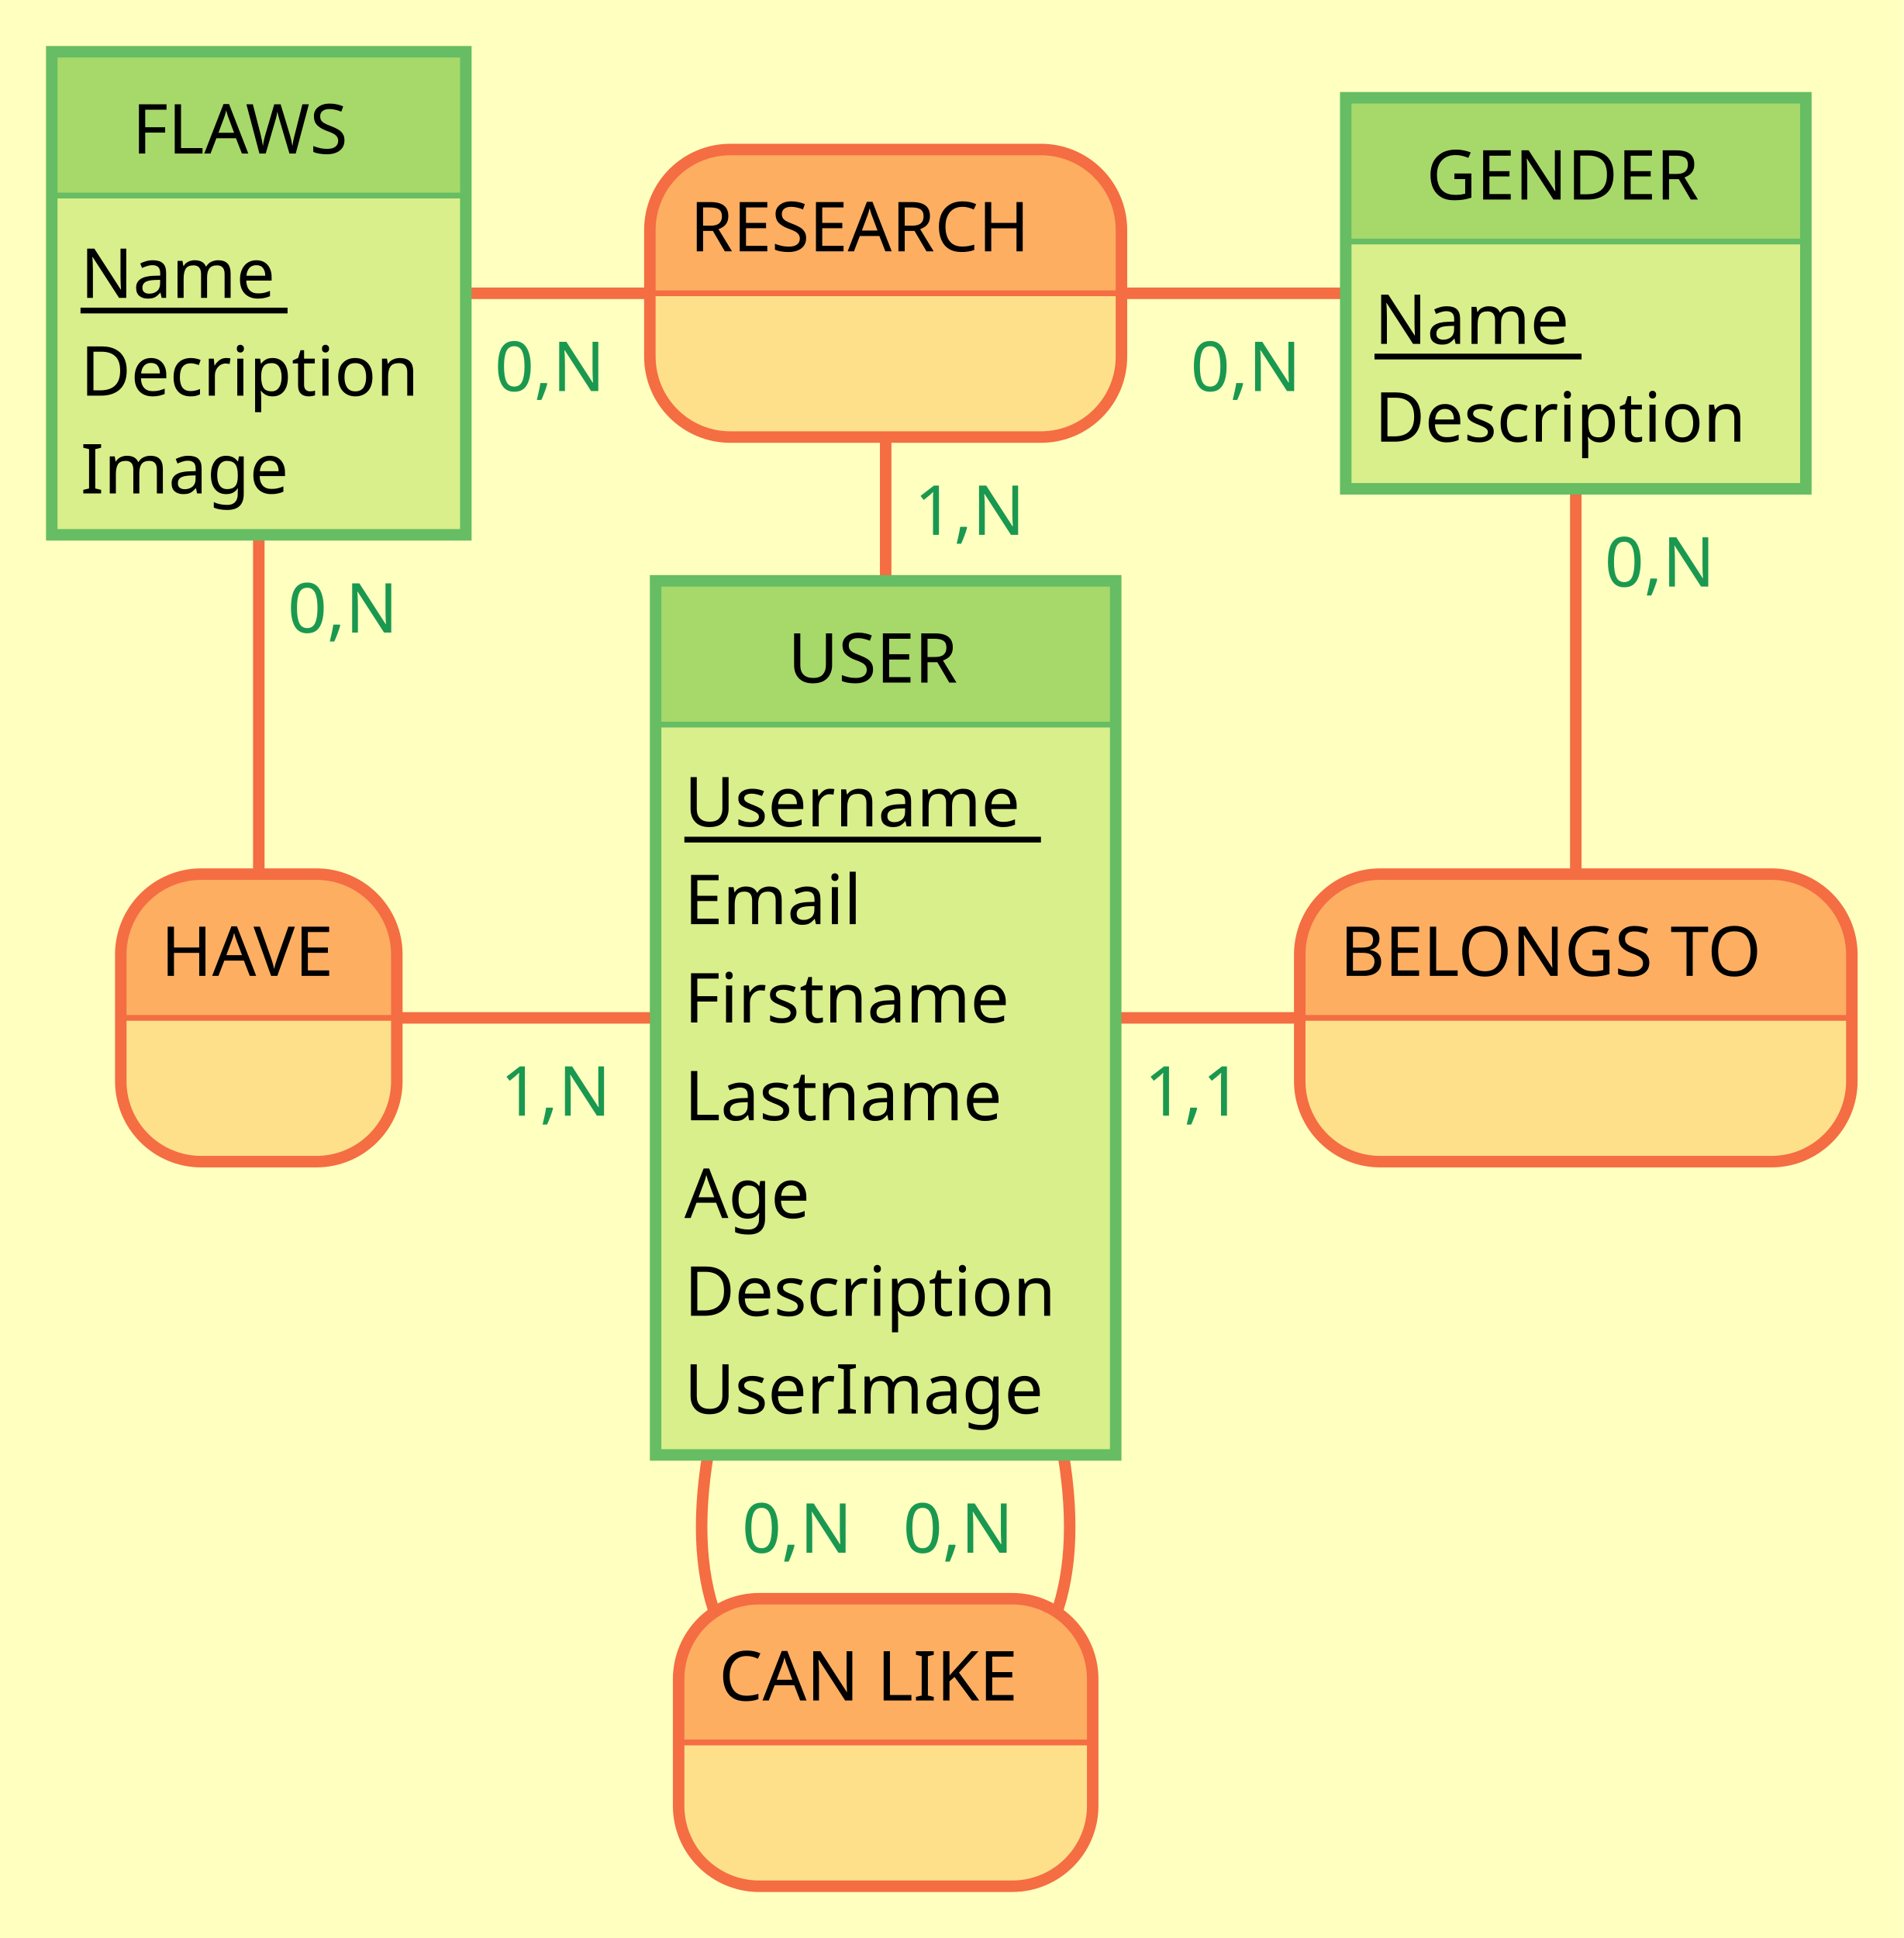
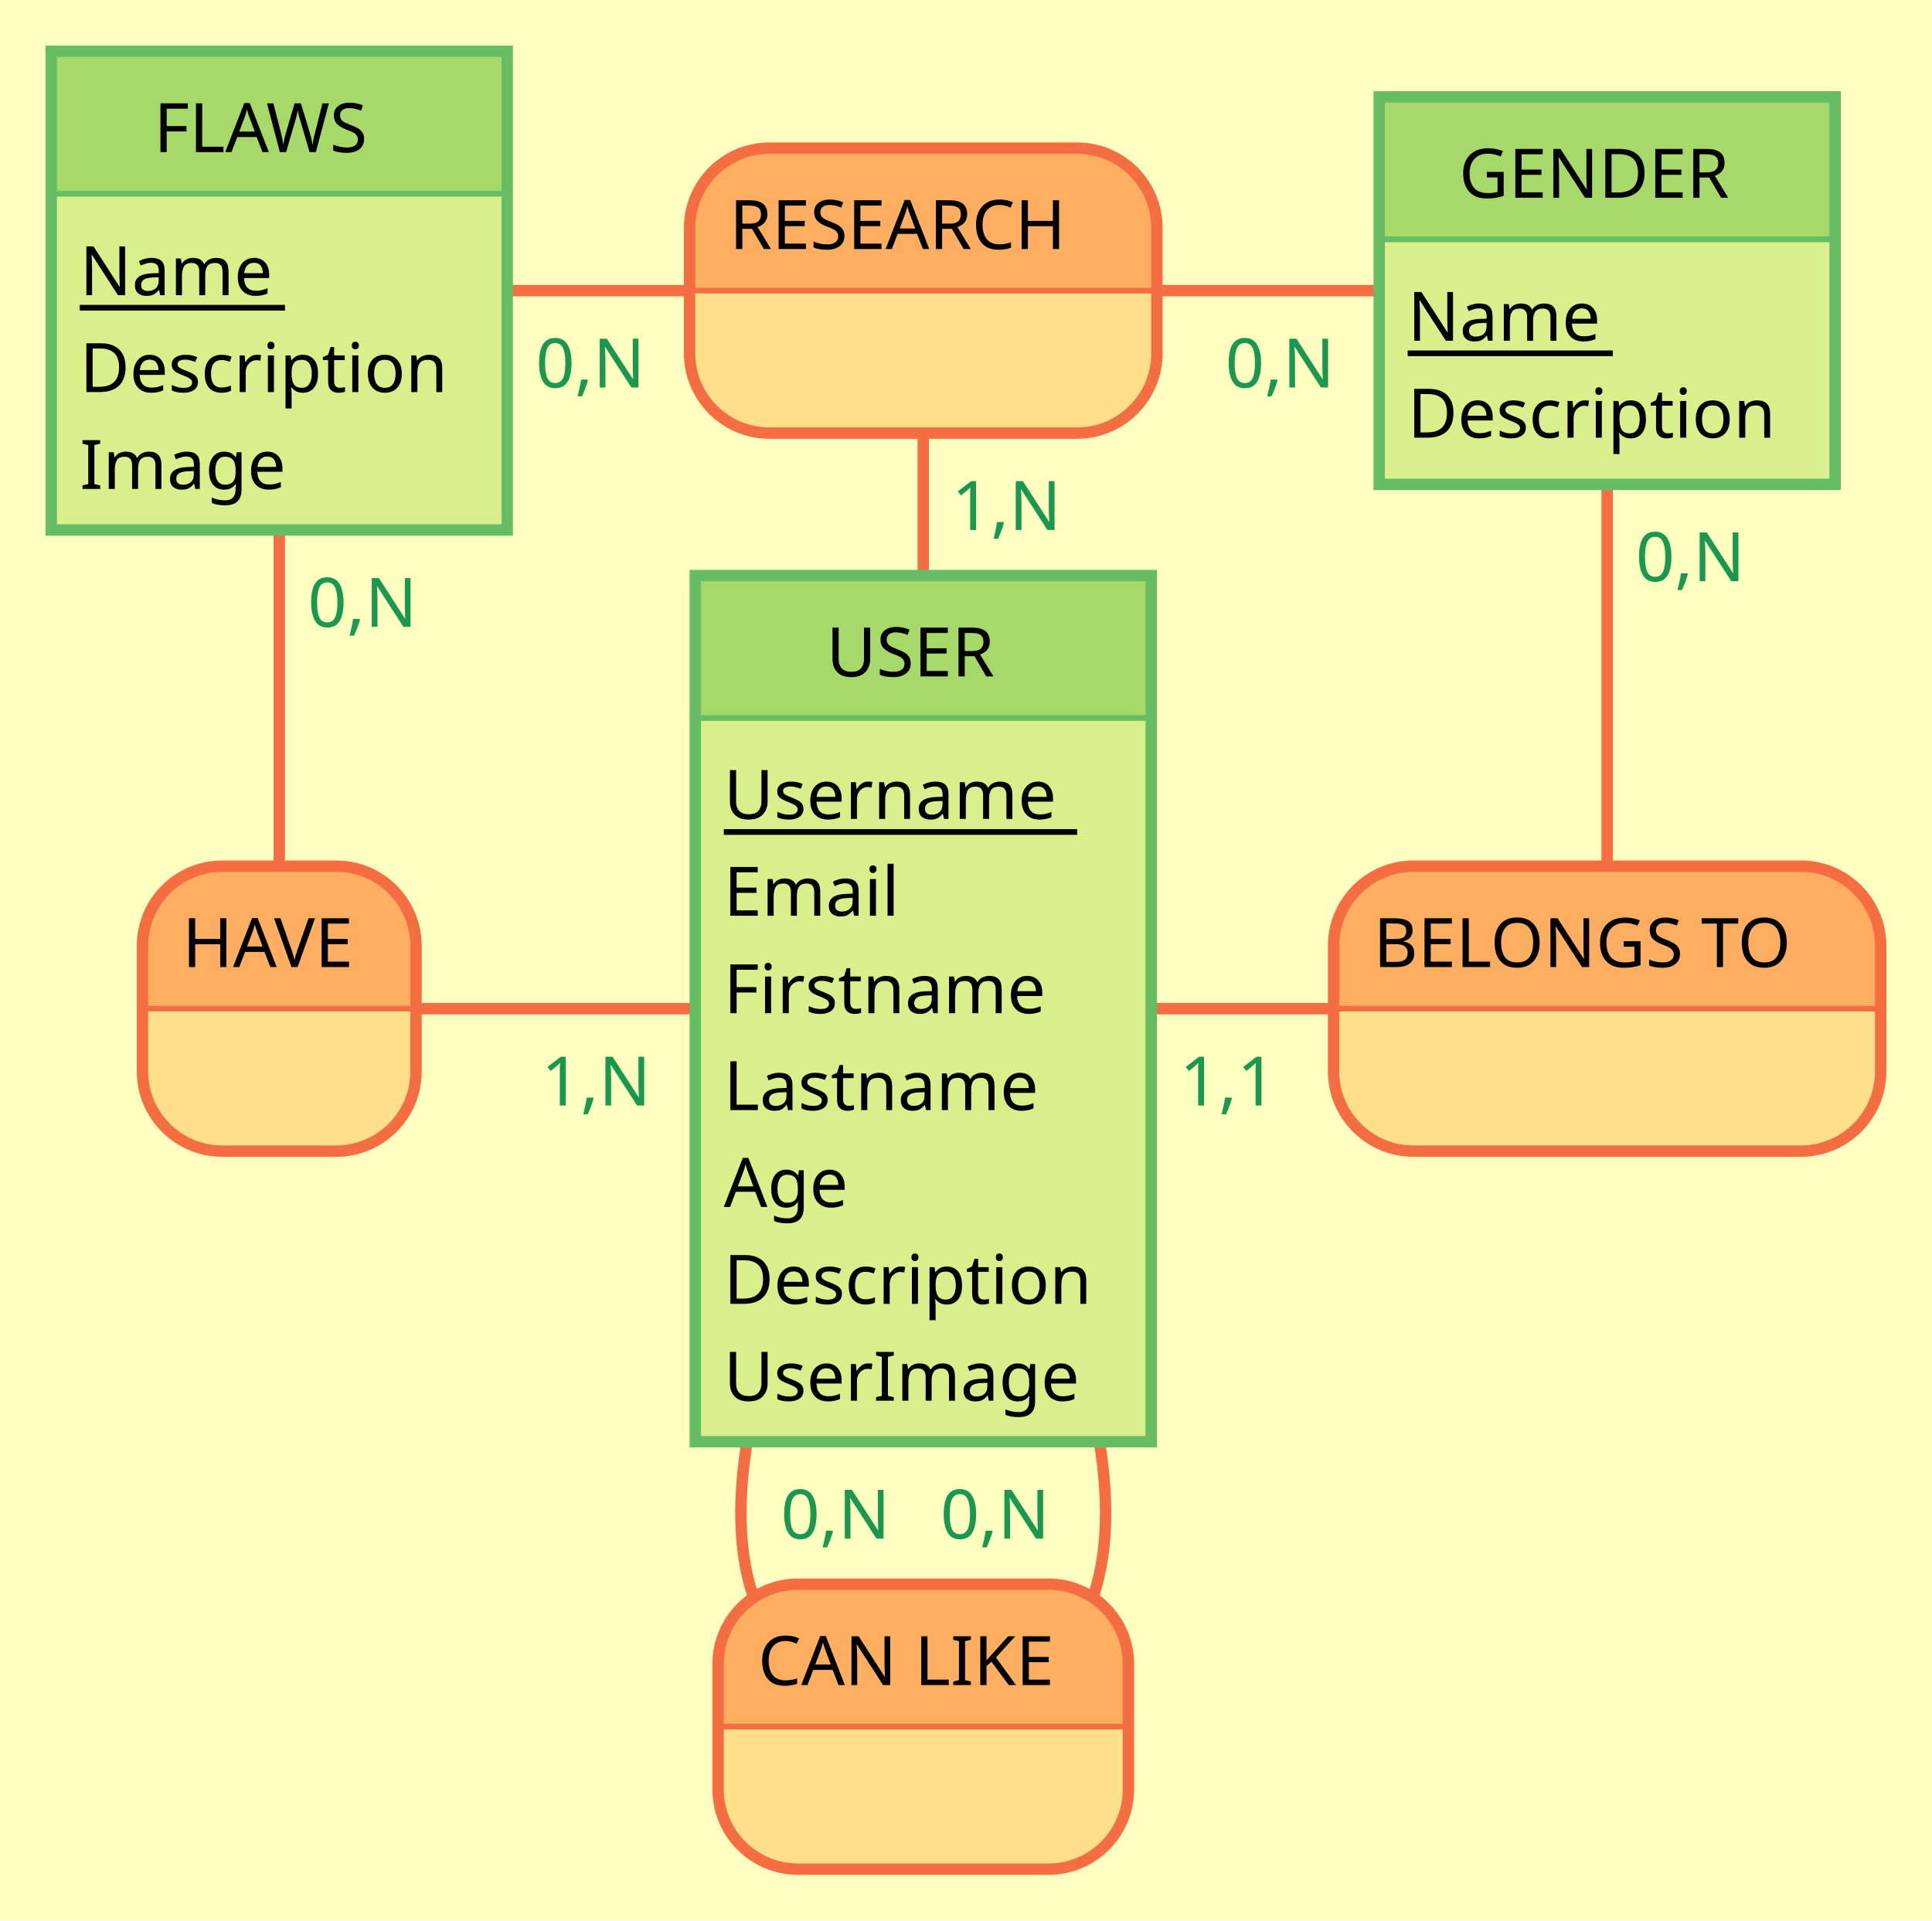
- <svg xmlns="http://www.w3.org/2000/svg" width="331" height="337" view_box="0 0 331 337">\n\n<rect id="frame" x="0" y="0" width="331" height="337" fill="#ffffbf" stroke="none" stroke-width="0" />
-   <path d="M154 177 C 196.667 253.0 196.667 295.0 154 303" fill="none" stroke="#f46d43" stroke-width="2" />
-   <text x="157.0" y="270" fill="#1a9850" font-family="Verdana" font-size="12">0,N</text>
-   <path d="M154 177 C 111.333 253.0 111.333 295.0 154 303" fill="none" stroke="#f46d43" stroke-width="2" />
-   <text x="129.0" y="270" fill="#1a9850" font-family="Verdana" font-size="12">0,N</text>
+ <svg xmlns="http://www.w3.org/2000/svg" width="339" height="337" view_box="0 0 339 337">\n\n<rect id="frame" x="0" y="0" width="339" height="337" fill="#ffffbf" stroke="none" stroke-width="0" />
+   <path d="M162 177 C 204.667 253.0 204.667 295.0 162 303" fill="none" stroke="#f46d43" stroke-width="2" />
+   <text x="165.0" y="270" fill="#1a9850" font-family="Verdana" font-size="12">0,N</text>
+   <path d="M162 177 C 119.333 253.0 119.333 295.0 162 303" fill="none" stroke="#f46d43" stroke-width="2" />
+   <text x="137.0" y="270" fill="#1a9850" font-family="Verdana" font-size="12">0,N</text>
  <g id="association-CAN LIKE">
-     <path d="M 176 278 a 14 14 90 0 1 14 14 V 303 h -72 V 292 a 14 14 90 0 1 14 -14" fill="#fdae61" stroke="#fdae61" stroke-width="0" />
-     <path d="M 190 303.0 v 11 a 14 14 90 0 1 -14 14 H 132 a 14 14 90 0 1 -14 -14 V 303.0 H 72" fill="#fee08b" stroke="#fee08b" stroke-width="0" />
-     <rect x="118" y="278" width="72" height="50" fill="none" rx="14" stroke="#f46d43" stroke-width="2" />
-     <line x1="118" y1="303" x2="190" y2="303" stroke="#f46d43" stroke-width="1" />
-     <text x="125" y="295.7" fill="#000000" font-family="Verdana" font-size="12">CAN LIKE</text>
+     <path d="M 184 278 a 14 14 90 0 1 14 14 V 303 h -72 V 292 a 14 14 90 0 1 14 -14" fill="#fdae61" stroke="#fdae61" stroke-width="0" />
+     <path d="M 198 303.0 v 11 a 14 14 90 0 1 -14 14 H 140 a 14 14 90 0 1 -14 -14 V 303.0 H 72" fill="#fee08b" stroke="#fee08b" stroke-width="0" />
+     <rect x="126" y="278" width="72" height="50" fill="none" rx="14" stroke="#f46d43" stroke-width="2" />
+     <line x1="126" y1="303" x2="198" y2="303" stroke="#f46d43" stroke-width="1" />
+     <text x="133" y="295.7" fill="#000000" font-family="Verdana" font-size="12">CAN LIKE</text>
  </g>
-   <line x1="274" y1="51" x2="274" y2="177" stroke="#f46d43" stroke-width="2" />
-   <text x="279.0" y="102" fill="#1a9850" font-family="Verdana" font-size="12">0,N</text>
-   <line x1="154" y1="177" x2="274" y2="177" stroke="#f46d43" stroke-width="2" />
-   <text x="199" y="194.0" fill="#1a9850" font-family="Verdana" font-size="12">1,1</text>
+   <line x1="282" y1="51" x2="282" y2="177" stroke="#f46d43" stroke-width="2" />
+   <text x="287.0" y="102" fill="#1a9850" font-family="Verdana" font-size="12">0,N</text>
+   <line x1="162" y1="177" x2="282" y2="177" stroke="#f46d43" stroke-width="2" />
+   <text x="207" y="194.0" fill="#1a9850" font-family="Verdana" font-size="12">1,1</text>
  <g id="association-BELONGS TO">
-     <path d="M 308 152 a 14 14 90 0 1 14 14 V 177 h -96 V 166 a 14 14 90 0 1 14 -14" fill="#fdae61" stroke="#fdae61" stroke-width="0" />
-     <path d="M 322 177.0 v 11 a 14 14 90 0 1 -14 14 H 240 a 14 14 90 0 1 -14 -14 V 177.0 H 96" fill="#fee08b" stroke="#fee08b" stroke-width="0" />
-     <rect x="226" y="152" width="96" height="50" fill="none" rx="14" stroke="#f46d43" stroke-width="2" />
-     <line x1="226" y1="177" x2="322" y2="177" stroke="#f46d43" stroke-width="1" />
-     <text x="233" y="169.7" fill="#000000" font-family="Verdana" font-size="12">BELONGS TO</text>
+     <path d="M 316 152 a 14 14 90 0 1 14 14 V 177 h -96 V 166 a 14 14 90 0 1 14 -14" fill="#fdae61" stroke="#fdae61" stroke-width="0" />
+     <path d="M 330 177.0 v 11 a 14 14 90 0 1 -14 14 H 248 a 14 14 90 0 1 -14 -14 V 177.0 H 96" fill="#fee08b" stroke="#fee08b" stroke-width="0" />
+     <rect x="234" y="152" width="96" height="50" fill="none" rx="14" stroke="#f46d43" stroke-width="2" />
+     <line x1="234" y1="177" x2="330" y2="177" stroke="#f46d43" stroke-width="1" />
+     <text x="241" y="169.7" fill="#000000" font-family="Verdana" font-size="12">BELONGS TO</text>
  </g>
-   <line x1="45" y1="51" x2="45" y2="177" stroke="#f46d43" stroke-width="2" />
-   <text x="50.0" y="110" fill="#1a9850" font-family="Verdana" font-size="12">0,N</text>
-   <line x1="154" y1="177" x2="45" y2="177" stroke="#f46d43" stroke-width="2" />
-   <text x="87" y="194.0" fill="#1a9850" font-family="Verdana" font-size="12">1,N</text>
+   <line x1="49" y1="51" x2="49" y2="177" stroke="#f46d43" stroke-width="2" />
+   <text x="54.0" y="110" fill="#1a9850" font-family="Verdana" font-size="12">0,N</text>
+   <line x1="162" y1="177" x2="49" y2="177" stroke="#f46d43" stroke-width="2" />
+   <text x="95" y="194.0" fill="#1a9850" font-family="Verdana" font-size="12">1,N</text>
  <g id="association-HAVE">
-     <path d="M 55 152 a 14 14 90 0 1 14 14 V 177 h -48 V 166 a 14 14 90 0 1 14 -14" fill="#fdae61" stroke="#fdae61" stroke-width="0" />
-     <path d="M 69 177.0 v 11 a 14 14 90 0 1 -14 14 H 35 a 14 14 90 0 1 -14 -14 V 177.0 H 48" fill="#fee08b" stroke="#fee08b" stroke-width="0" />
-     <rect x="21" y="152" width="48" height="50" fill="none" rx="14" stroke="#f46d43" stroke-width="2" />
-     <line x1="21" y1="177" x2="69" y2="177" stroke="#f46d43" stroke-width="1" />
-     <text x="28" y="169.7" fill="#000000" font-family="Verdana" font-size="12">HAVE</text>
+     <path d="M 59 152 a 14 14 90 0 1 14 14 V 177 h -48 V 166 a 14 14 90 0 1 14 -14" fill="#fdae61" stroke="#fdae61" stroke-width="0" />
+     <path d="M 73 177.0 v 11 a 14 14 90 0 1 -14 14 H 39 a 14 14 90 0 1 -14 -14 V 177.0 H 48" fill="#fee08b" stroke="#fee08b" stroke-width="0" />
+     <rect x="25" y="152" width="48" height="50" fill="none" rx="14" stroke="#f46d43" stroke-width="2" />
+     <line x1="25" y1="177" x2="73" y2="177" stroke="#f46d43" stroke-width="1" />
+     <text x="32" y="169.7" fill="#000000" font-family="Verdana" font-size="12">HAVE</text>
  </g>
-   <line x1="154" y1="177" x2="154" y2="51" stroke="#f46d43" stroke-width="2" />
-   <text x="159.0" y="93" fill="#1a9850" font-family="Verdana" font-size="12">1,N</text>
-   <line x1="274" y1="51" x2="154" y2="51" stroke="#f46d43" stroke-width="2" />
-   <text x="207" y="68.0" fill="#1a9850" font-family="Verdana" font-size="12">0,N</text>
-   <line x1="45" y1="51" x2="154" y2="51" stroke="#f46d43" stroke-width="2" />
-   <text x="86" y="68.0" fill="#1a9850" font-family="Verdana" font-size="12">0,N</text>
+   <line x1="162" y1="177" x2="162" y2="51" stroke="#f46d43" stroke-width="2" />
+   <text x="167.0" y="93" fill="#1a9850" font-family="Verdana" font-size="12">1,N</text>
+   <line x1="282" y1="51" x2="162" y2="51" stroke="#f46d43" stroke-width="2" />
+   <text x="215" y="68.0" fill="#1a9850" font-family="Verdana" font-size="12">0,N</text>
+   <line x1="49" y1="51" x2="162" y2="51" stroke="#f46d43" stroke-width="2" />
+   <text x="94" y="68.0" fill="#1a9850" font-family="Verdana" font-size="12">0,N</text>
  <g id="association-RESEARCH">
-     <path d="M 181 26 a 14 14 90 0 1 14 14 V 51 h -82 V 40 a 14 14 90 0 1 14 -14" fill="#fdae61" stroke="#fdae61" stroke-width="0" />
-     <path d="M 195 51.0 v 11 a 14 14 90 0 1 -14 14 H 127 a 14 14 90 0 1 -14 -14 V 51.0 H 82" fill="#fee08b" stroke="#fee08b" stroke-width="0" />
-     <rect x="113" y="26" width="82" height="50" fill="none" rx="14" stroke="#f46d43" stroke-width="2" />
-     <line x1="113" y1="51" x2="195" y2="51" stroke="#f46d43" stroke-width="1" />
-     <text x="120" y="43.7" fill="#000000" font-family="Verdana" font-size="12">RESEARCH</text>
+     <path d="M 189 26 a 14 14 90 0 1 14 14 V 51 h -82 V 40 a 14 14 90 0 1 14 -14" fill="#fdae61" stroke="#fdae61" stroke-width="0" />
+     <path d="M 203 51.0 v 11 a 14 14 90 0 1 -14 14 H 135 a 14 14 90 0 1 -14 -14 V 51.0 H 82" fill="#fee08b" stroke="#fee08b" stroke-width="0" />
+     <rect x="121" y="26" width="82" height="50" fill="none" rx="14" stroke="#f46d43" stroke-width="2" />
+     <line x1="121" y1="51" x2="203" y2="51" stroke="#f46d43" stroke-width="1" />
+     <text x="128" y="43.7" fill="#000000" font-family="Verdana" font-size="12">RESEARCH</text>
  </g>
  <g id="entity-GENDER">
    <g id="frame-GENDER">
-       <rect x="234" y="17" width="80" height="25" fill="#a6d96a" stroke="#a6d96a" stroke-width="0" />
-       <rect x="234" y="42.0" width="80" height="43" fill="#d9ef8b" stroke="#d9ef8b" stroke-width="0" />
-       <rect x="234" y="17" width="80" height="68" fill="none" stroke="#66bd63" stroke-width="2" />
-       <line x1="234" y1="42" x2="314" y2="42" stroke="#66bd63" stroke-width="1" />
+       <rect x="242" y="17" width="80" height="25" fill="#a6d96a" stroke="#a6d96a" stroke-width="0" />
+       <rect x="242" y="42.0" width="80" height="43" fill="#d9ef8b" stroke="#d9ef8b" stroke-width="0" />
+       <rect x="242" y="17" width="80" height="68" fill="none" stroke="#66bd63" stroke-width="2" />
+       <line x1="242" y1="42" x2="322" y2="42" stroke="#66bd63" stroke-width="1" />
    </g>
-     <text x="248" y="34.7" fill="#000000" font-family="Verdana" font-size="12">GENDER</text>
-     <text x="239" y="59.8" fill="#000000" font-family="Verdana" font-size="12">Name</text>
-     <line x1="239" y1="62" x2="275" y2="62" stroke="#000000" stroke-width="1" />
-     <text x="239" y="76.8" fill="#000000" font-family="Verdana" font-size="12">Description</text>
+     <text x="256" y="34.7" fill="#000000" font-family="Verdana" font-size="12">GENDER</text>
+     <text x="247" y="59.8" fill="#000000" font-family="Verdana" font-size="12">Name</text>
+     <line x1="247" y1="62" x2="283" y2="62" stroke="#000000" stroke-width="1" />
+     <text x="247" y="76.8" fill="#000000" font-family="Verdana" font-size="12">Description</text>
  </g>
  <g id="entity-FLAWS">
    <g id="frame-FLAWS">
-       <rect x="9" y="9" width="72" height="25" fill="#a6d96a" stroke="#a6d96a" stroke-width="0" />
-       <rect x="9" y="34.0" width="72" height="59" fill="#d9ef8b" stroke="#d9ef8b" stroke-width="0" />
-       <rect x="9" y="9" width="72" height="84" fill="none" stroke="#66bd63" stroke-width="2" />
-       <line x1="9" y1="34" x2="81" y2="34" stroke="#66bd63" stroke-width="1" />
+       <rect x="9" y="9" width="80" height="25" fill="#a6d96a" stroke="#a6d96a" stroke-width="0" />
+       <rect x="9" y="34.0" width="80" height="59" fill="#d9ef8b" stroke="#d9ef8b" stroke-width="0" />
+       <rect x="9" y="9" width="80" height="84" fill="none" stroke="#66bd63" stroke-width="2" />
+       <line x1="9" y1="34" x2="89" y2="34" stroke="#66bd63" stroke-width="1" />
    </g>
-     <text x="23" y="26.7" fill="#000000" font-family="Verdana" font-size="12">FLAWS</text>
+     <text x="27" y="26.7" fill="#000000" font-family="Verdana" font-size="12">FLAWS</text>
    <text x="14" y="51.8" fill="#000000" font-family="Verdana" font-size="12">Name</text>
    <line x1="14" y1="54" x2="50" y2="54" stroke="#000000" stroke-width="1" />
-     <text x="14" y="68.8" fill="#000000" font-family="Verdana" font-size="12">Decription</text>
+     <text x="14" y="68.8" fill="#000000" font-family="Verdana" font-size="12">Description</text>
    <text x="14" y="85.8" fill="#000000" font-family="Verdana" font-size="12">Image</text>
  </g>
  <g id="entity-USER">
    <g id="frame-USER">
-       <rect x="114" y="101" width="80" height="25" fill="#a6d96a" stroke="#a6d96a" stroke-width="0" />
-       <rect x="114" y="126.0" width="80" height="127" fill="#d9ef8b" stroke="#d9ef8b" stroke-width="0" />
-       <rect x="114" y="101" width="80" height="152" fill="none" stroke="#66bd63" stroke-width="2" />
-       <line x1="114" y1="126" x2="194" y2="126" stroke="#66bd63" stroke-width="1" />
+       <rect x="122" y="101" width="80" height="25" fill="#a6d96a" stroke="#a6d96a" stroke-width="0" />
+       <rect x="122" y="126.0" width="80" height="127" fill="#d9ef8b" stroke="#d9ef8b" stroke-width="0" />
+       <rect x="122" y="101" width="80" height="152" fill="none" stroke="#66bd63" stroke-width="2" />
+       <line x1="122" y1="126" x2="202" y2="126" stroke="#66bd63" stroke-width="1" />
    </g>
-     <text x="137" y="118.7" fill="#000000" font-family="Verdana" font-size="12">USER</text>
-     <text x="119" y="143.7" fill="#000000" font-family="Verdana" font-size="12">Username</text>
-     <line x1="119" y1="146" x2="181" y2="146" stroke="#000000" stroke-width="1" />
-     <text x="119" y="160.7" fill="#000000" font-family="Verdana" font-size="12">Email</text>
-     <text x="119" y="177.8" fill="#000000" font-family="Verdana" font-size="12">Firstname</text>
-     <text x="119" y="194.8" fill="#000000" font-family="Verdana" font-size="12">Lastname</text>
-     <text x="119" y="211.8" fill="#000000" font-family="Verdana" font-size="12">Age</text>
-     <text x="119" y="228.8" fill="#000000" font-family="Verdana" font-size="12">Description</text>
-     <text x="119" y="245.8" fill="#000000" font-family="Verdana" font-size="12">UserImage</text>
+     <text x="145" y="118.7" fill="#000000" font-family="Verdana" font-size="12">USER</text>
+     <text x="127" y="143.7" fill="#000000" font-family="Verdana" font-size="12">Username</text>
+     <line x1="127" y1="146" x2="189" y2="146" stroke="#000000" stroke-width="1" />
+     <text x="127" y="160.7" fill="#000000" font-family="Verdana" font-size="12">Email</text>
+     <text x="127" y="177.8" fill="#000000" font-family="Verdana" font-size="12">Firstname</text>
+     <text x="127" y="194.8" fill="#000000" font-family="Verdana" font-size="12">Lastname</text>
+     <text x="127" y="211.8" fill="#000000" font-family="Verdana" font-size="12">Age</text>
+     <text x="127" y="228.8" fill="#000000" font-family="Verdana" font-size="12">Description</text>
+     <text x="127" y="245.8" fill="#000000" font-family="Verdana" font-size="12">UserImage</text>
  </g>
</svg>
